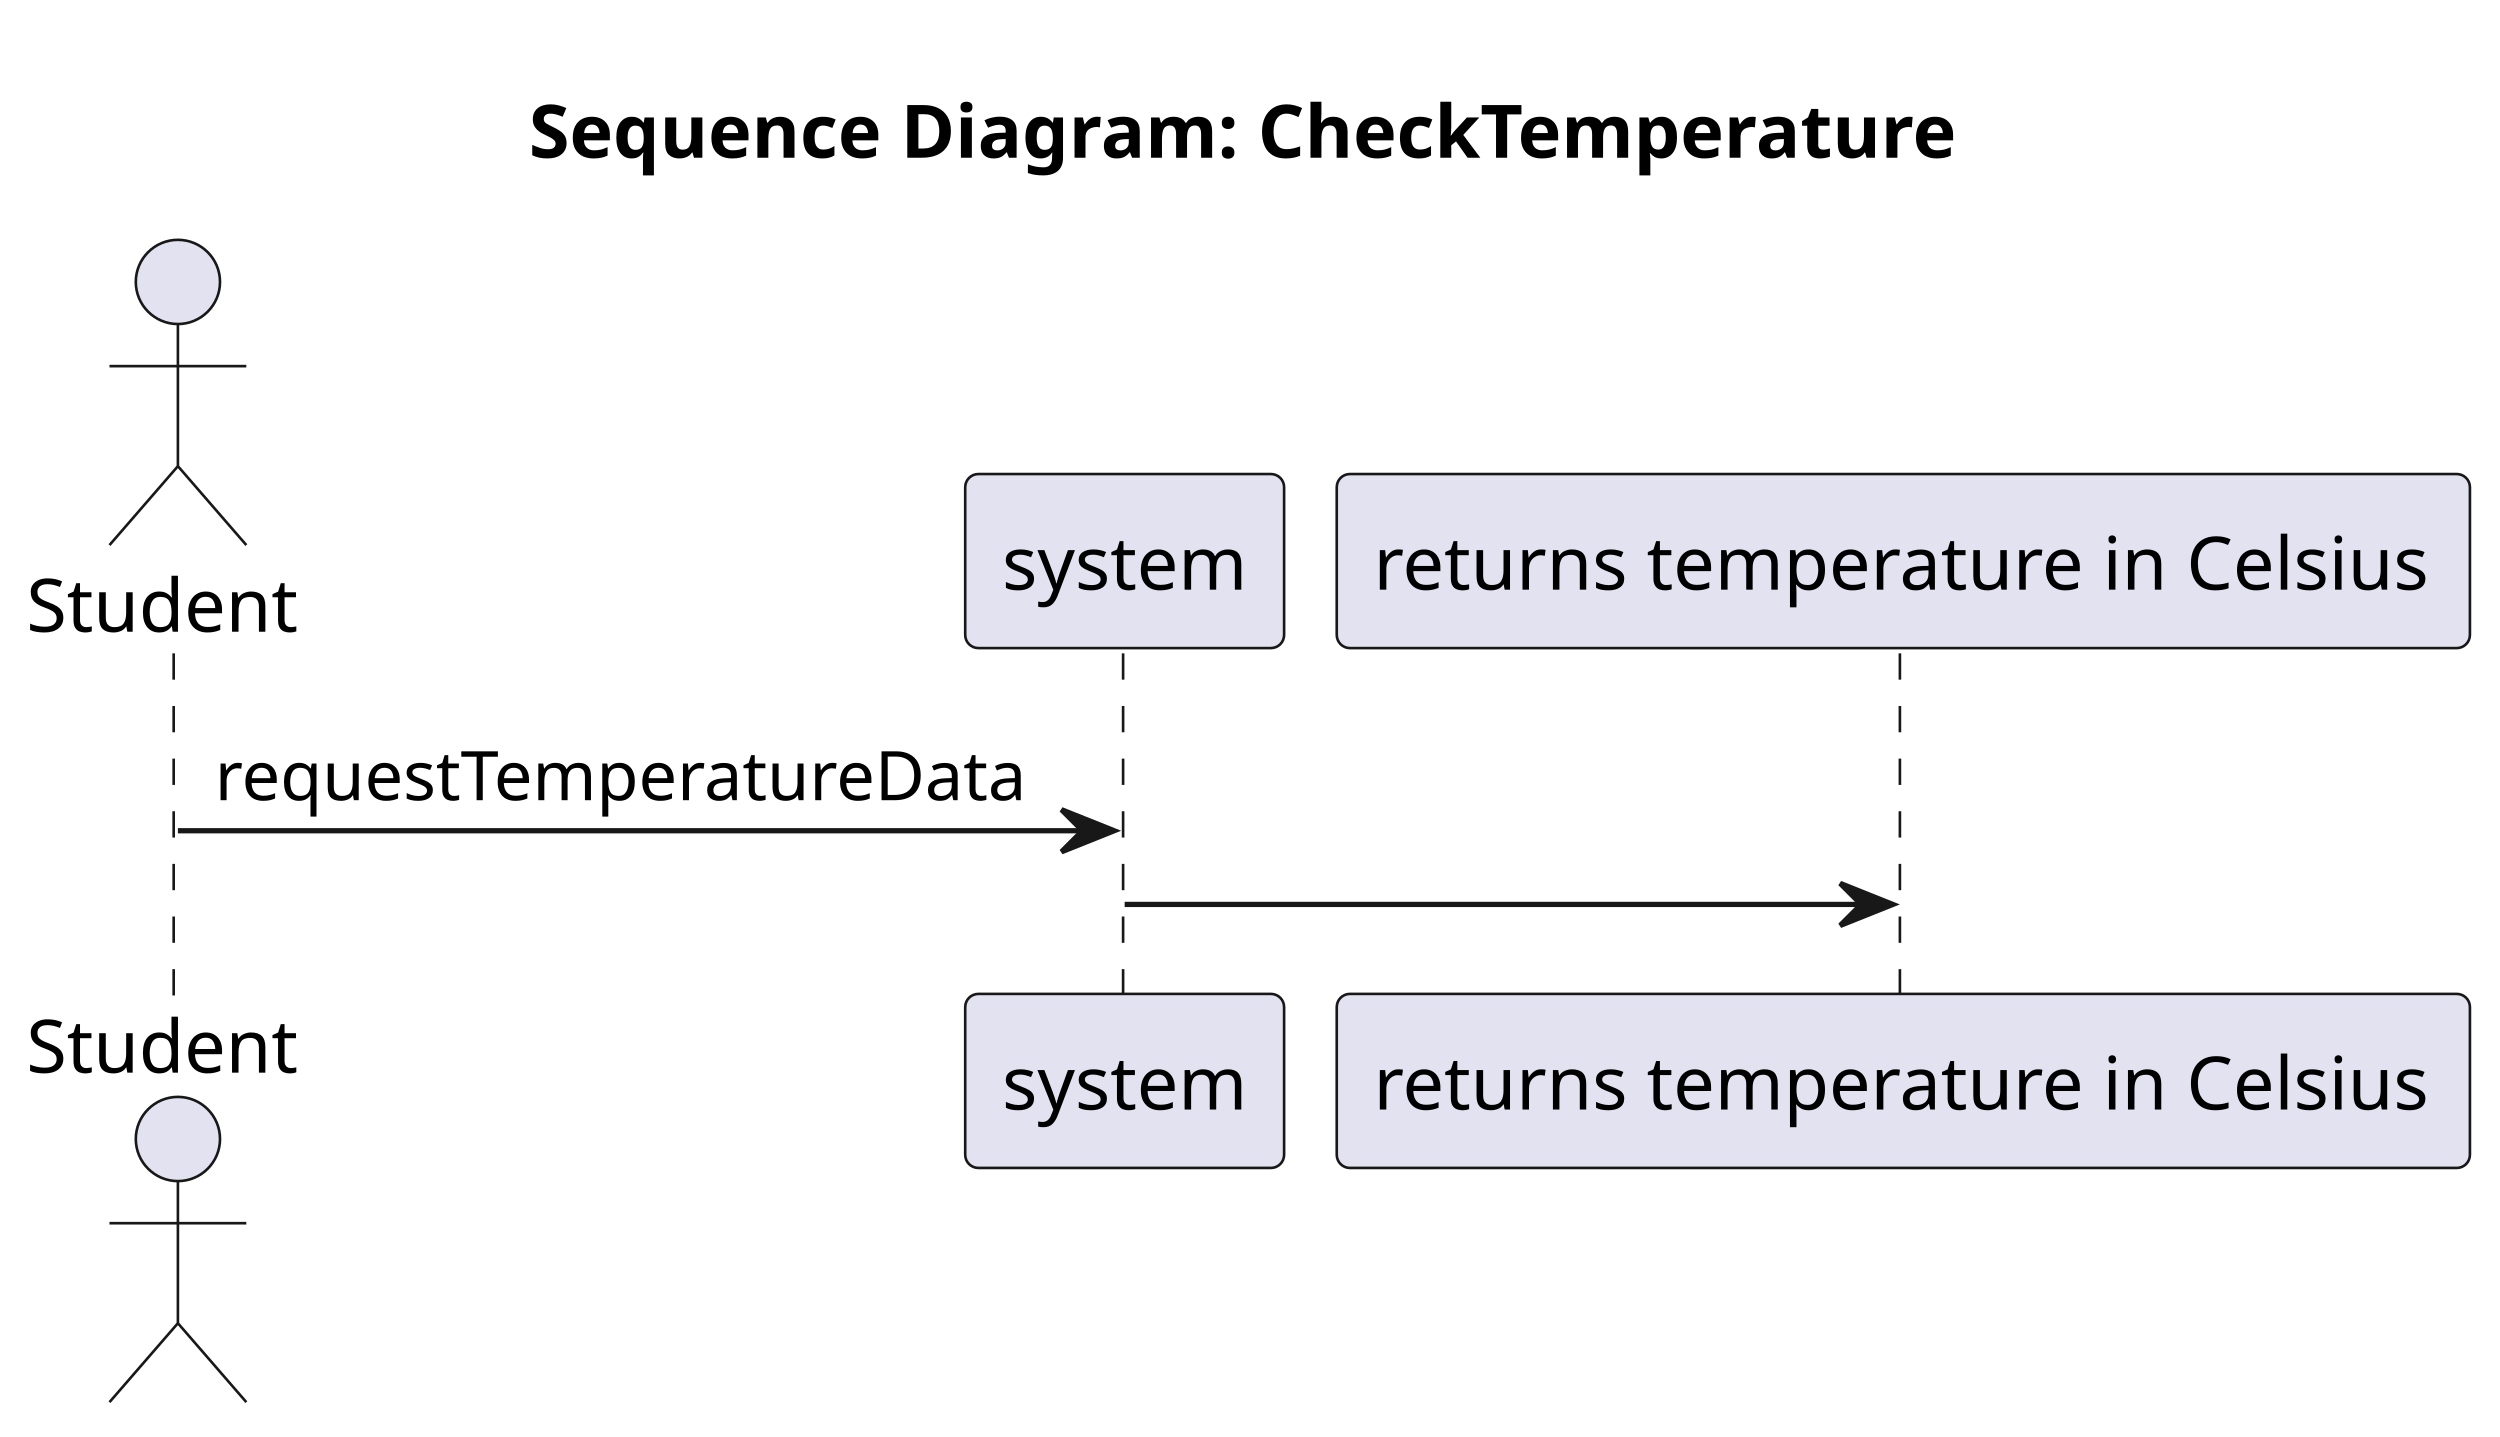
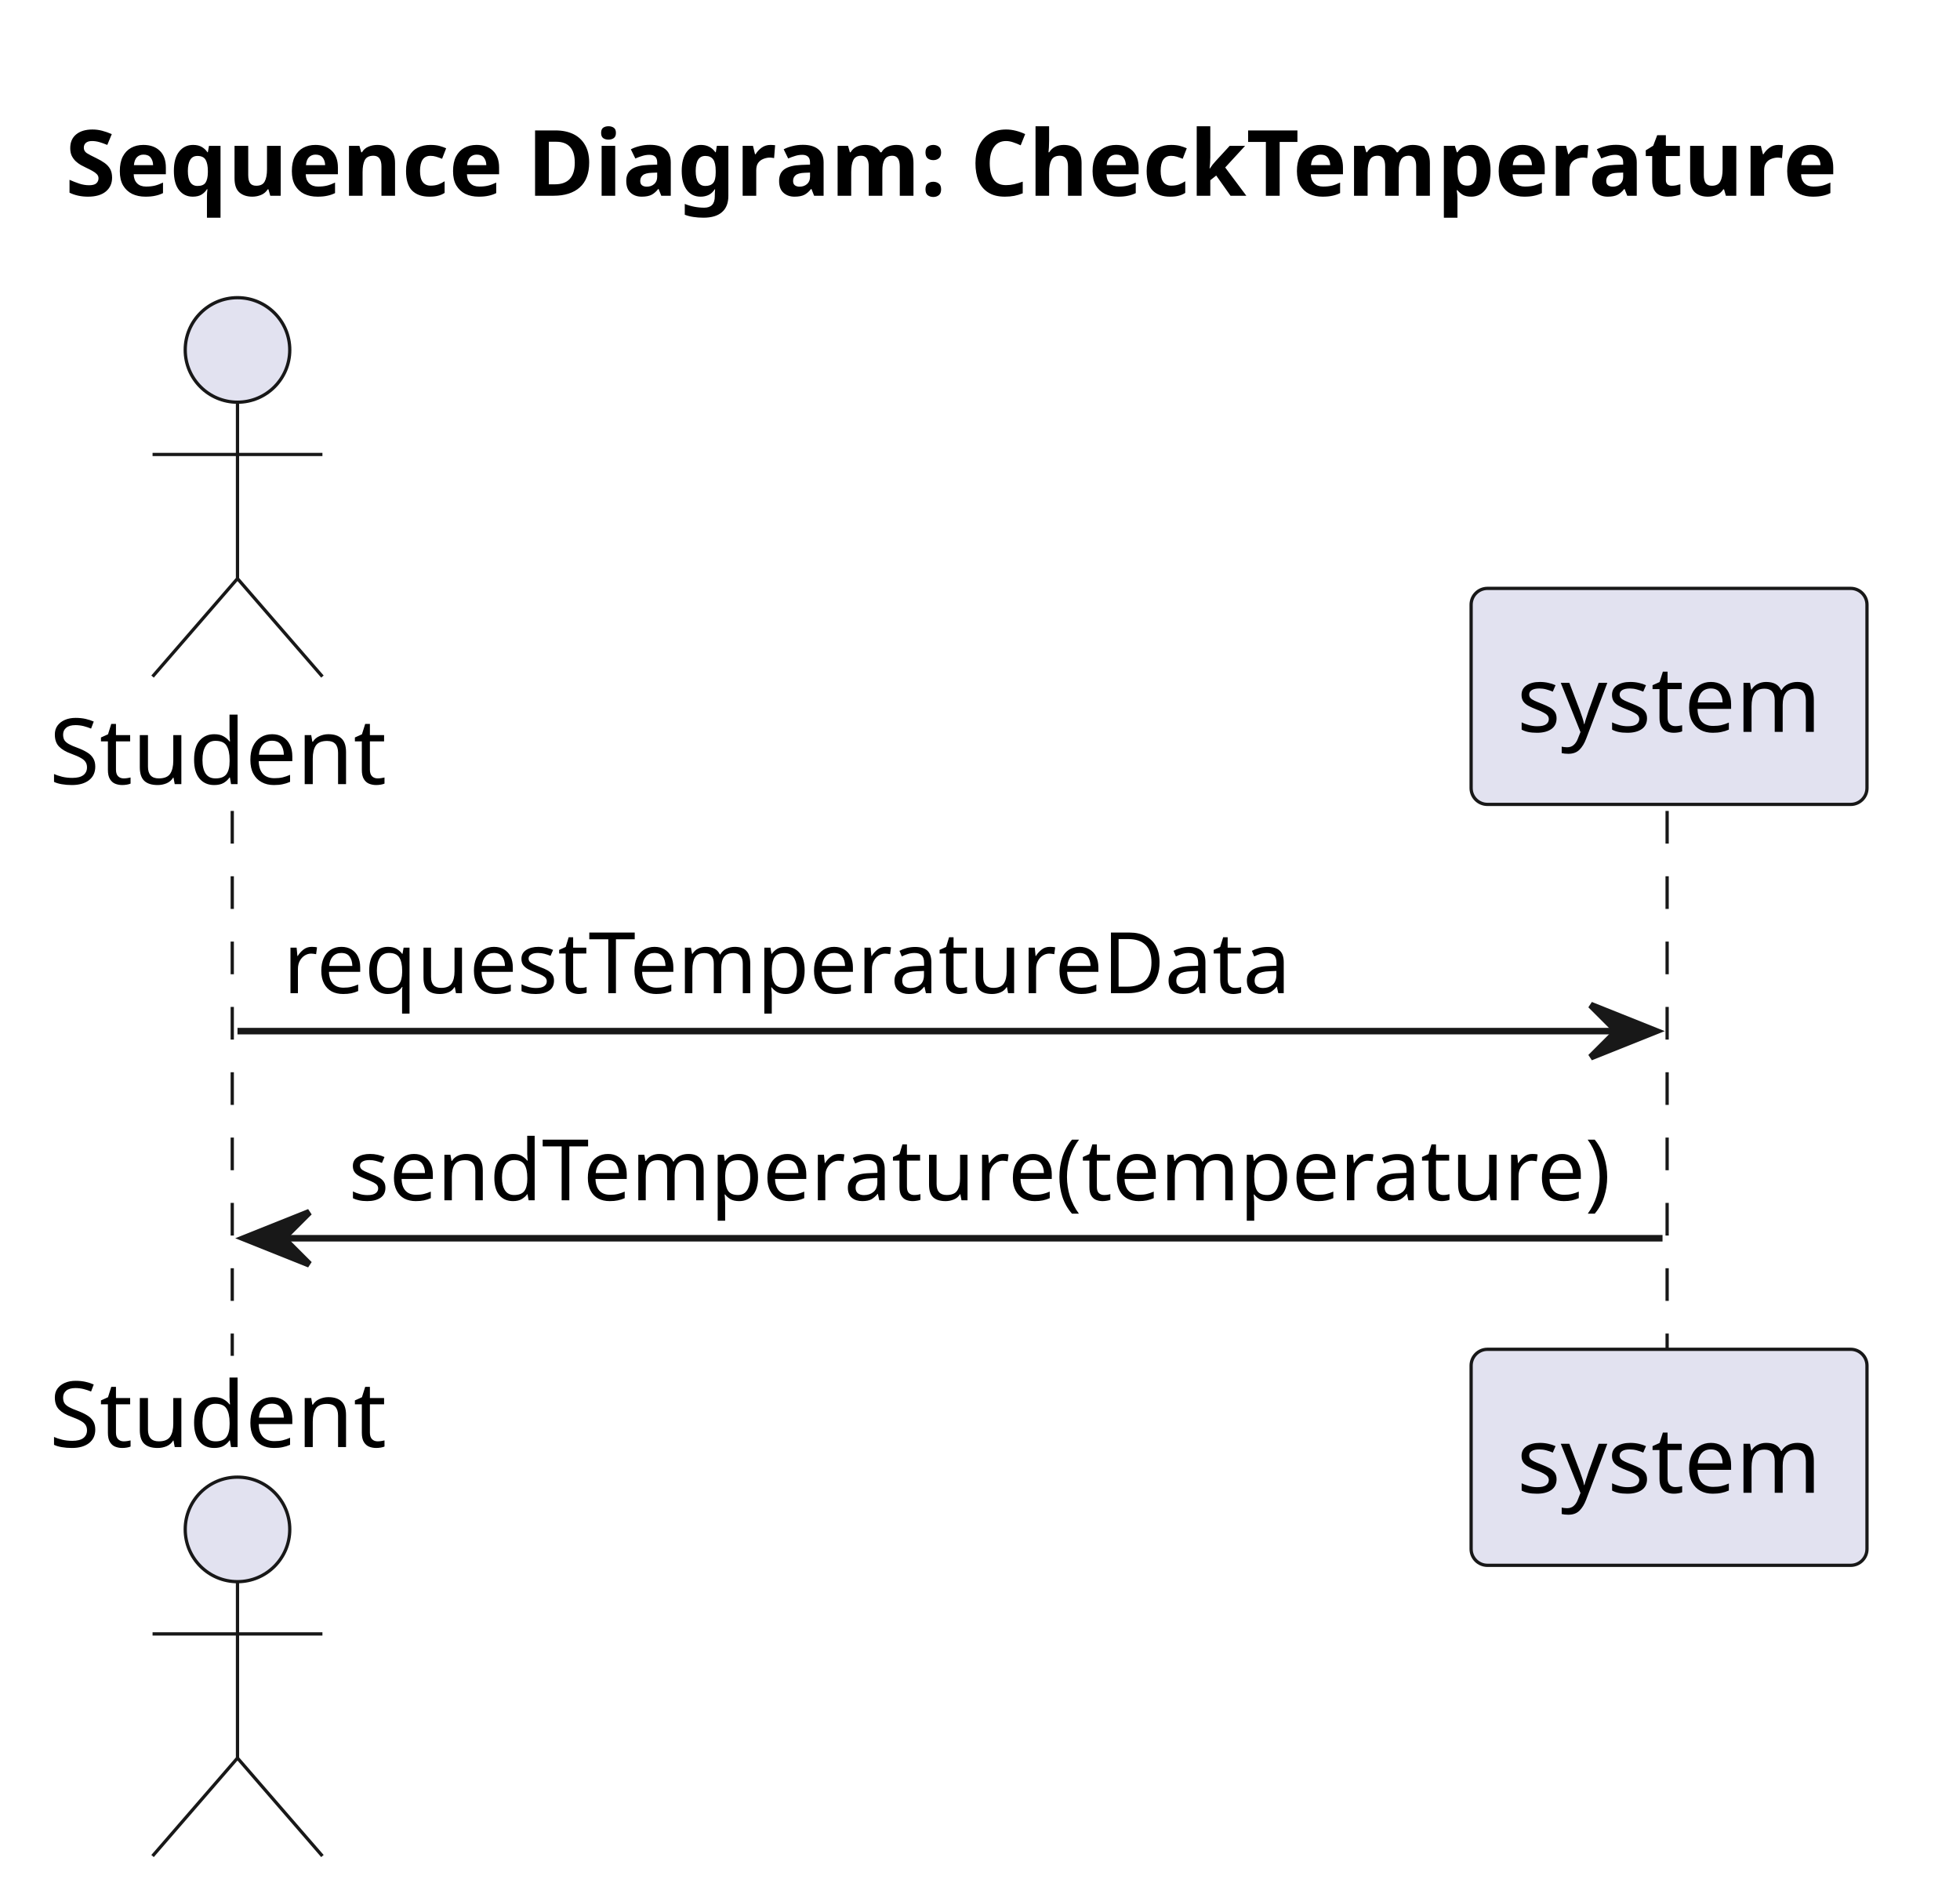
- <svg xmlns="http://www.w3.org/2000/svg" contentStyleType="text/css" data-diagram-type="SEQUENCE" height="273px" preserveAspectRatio="none" style="width:475px;height:273px;background:#FFFFFF;" version="1.1" viewBox="0 0 475 273" width="475px" zoomAndPan="magnify">
+ <svg xmlns="http://www.w3.org/2000/svg" contentStyleType="text/css" data-diagram-type="SEQUENCE" height="291px" preserveAspectRatio="none" style="width:300px;height:291px;background:#FFFFFF;" version="1.1" viewBox="0 0 300 291" width="300px" zoomAndPan="magnify">
  <defs />
  <g>
-     <text fill="#000000" font-family="sans-serif" font-size="14" font-weight="bold" lengthAdjust="spacing" textLength="272.313" x="100.487" y="29.966">Sequence Diagram: CheckTemperature</text>
+     <text fill="#000000" font-family="sans-serif" font-size="14" font-weight="bold" lengthAdjust="spacing" textLength="272.313" x="10" y="29.966">Sequence Diagram: CheckTemperature</text>
    <g class="participant-lifeline" data-entity-uid="part1" data-qualified-name="Actor" id="part1-lifeline">
      <g>
-         <rect fill="#000000" fill-opacity="0" height="65.706" width="8" x="29.802" y="124.136" />
-         <line style="stroke:#181818;stroke-width:0.5;stroke-dasharray:5,5;" x1="33" x2="33" y1="124.136" y2="189.842" />
+         <rect fill="#000000" fill-opacity="0" height="83.412" width="8" x="32.351" y="124.136" />
+         <line style="stroke:#181818;stroke-width:0.5;stroke-dasharray:5,5;" x1="35.549" x2="35.549" y1="124.136" y2="207.548" />
      </g>
    </g>
    <g class="participant-lifeline" data-entity-uid="part2" data-qualified-name="System" id="part2-lifeline">
      <g>
-         <rect fill="#000000" fill-opacity="0" height="65.706" width="8" x="209.685" y="124.136" />
-         <line style="stroke:#181818;stroke-width:0.5;stroke-dasharray:5,5;" x1="213.389" x2="213.389" y1="124.136" y2="189.842" />
-       </g>
-     </g>
-     <g class="participant-lifeline" data-entity-uid="part3" data-qualified-name="returns_temperature_in_Celsius" id="part3-lifeline">
-       <g>
-         <rect fill="#000000" fill-opacity="0" height="65.706" width="8" x="357.634" y="124.136" />
-         <line style="stroke:#181818;stroke-width:0.5;stroke-dasharray:5,5;" x1="360.981" x2="360.981" y1="124.136" y2="189.842" />
+         <rect fill="#000000" fill-opacity="0" height="83.412" width="8" x="251.468" y="124.136" />
+         <line style="stroke:#181818;stroke-width:0.5;stroke-dasharray:5,5;" x1="255.172" x2="255.172" y1="124.136" y2="207.548" />
      </g>
    </g>
    <g class="participant participant-head" data-entity-uid="part1" data-qualified-name="Actor" id="part1-head">
-       <text fill="#000000" font-family="sans-serif" font-size="14" lengthAdjust="spacing" textLength="51.604" x="5" y="120.034">Student</text>
-       <ellipse cx="33.802" cy="53.568" fill="#E2E2F0" rx="8" ry="8" style="stroke:#181818;stroke-width:0.5;" />
-       <path d="M33.802,61.568 L33.802,88.568 M20.802,69.568 L46.802,69.568 M33.802,88.568 L20.802,103.568 M33.802,88.568 L46.802,103.568" fill="none" style="stroke:#181818;stroke-width:0.5;" />
+       <text fill="#000000" font-family="sans-serif" font-size="14" lengthAdjust="spacing" textLength="51.604" x="7.549" y="120.034">Student</text>
+       <ellipse cx="36.351" cy="53.568" fill="#E2E2F0" rx="8" ry="8" style="stroke:#181818;stroke-width:0.5;" />
+       <path d="M36.351,61.568 L36.351,88.568 M23.351,69.568 L49.351,69.568 M36.351,88.568 L23.351,103.568 M36.351,88.568 L49.351,103.568" fill="none" style="stroke:#181818;stroke-width:0.5;" />
    </g>
    <g class="participant participant-tail" data-entity-uid="part1" data-qualified-name="Actor" id="part1-tail">
-       <text fill="#000000" font-family="sans-serif" font-size="14" lengthAdjust="spacing" textLength="51.604" x="5" y="203.808">Student</text>
-       <ellipse cx="33.802" cy="216.41" fill="#E2E2F0" rx="8" ry="8" style="stroke:#181818;stroke-width:0.5;" />
-       <path d="M33.802,224.41 L33.802,251.41 M20.802,232.41 L46.802,232.41 M33.802,251.41 L20.802,266.41 M33.802,251.41 L46.802,266.41" fill="none" style="stroke:#181818;stroke-width:0.5;" />
+       <text fill="#000000" font-family="sans-serif" font-size="14" lengthAdjust="spacing" textLength="51.604" x="7.549" y="221.514">Student</text>
+       <ellipse cx="36.351" cy="234.116" fill="#E2E2F0" rx="8" ry="8" style="stroke:#181818;stroke-width:0.5;" />
+       <path d="M36.351,242.116 L36.351,269.116 M23.351,250.116 L49.351,250.116 M36.351,269.116 L23.351,284.116 M36.351,269.116 L49.351,284.116" fill="none" style="stroke:#181818;stroke-width:0.5;" />
    </g>
    <g class="participant participant-head" data-entity-uid="part2" data-qualified-name="System" id="part2-head">
-       <rect fill="#E2E2F0" height="33.068" rx="2.5" ry="2.5" style="stroke:#181818;stroke-width:0.5;" width="60.592" x="183.389" y="90.068" />
-       <text fill="#000000" font-family="sans-serif" font-size="14" lengthAdjust="spacing" textLength="46.592" x="190.389" y="112.034">system</text>
+       <rect fill="#E2E2F0" height="33.068" rx="2.5" ry="2.5" style="stroke:#181818;stroke-width:0.5;" width="60.592" x="225.172" y="90.068" />
+       <text fill="#000000" font-family="sans-serif" font-size="14" lengthAdjust="spacing" textLength="46.592" x="232.172" y="112.034">system</text>
    </g>
    <g class="participant participant-tail" data-entity-uid="part2" data-qualified-name="System" id="part2-tail">
-       <rect fill="#E2E2F0" height="33.068" rx="2.5" ry="2.5" style="stroke:#181818;stroke-width:0.5;" width="60.592" x="183.389" y="188.842" />
-       <text fill="#000000" font-family="sans-serif" font-size="14" lengthAdjust="spacing" textLength="46.592" x="190.389" y="210.808">system</text>
-     </g>
-     <g class="participant participant-head" data-entity-uid="part3" data-qualified-name="returns_temperature_in_Celsius" id="part3-head">
-       <rect fill="#E2E2F0" height="33.068" rx="2.5" ry="2.5" style="stroke:#181818;stroke-width:0.5;" width="215.305" x="253.981" y="90.068" />
-       <text fill="#000000" font-family="sans-serif" font-size="14" lengthAdjust="spacing" textLength="201.305" x="260.981" y="112.034">returns temperature in Celsius</text>
-     </g>
-     <g class="participant participant-tail" data-entity-uid="part3" data-qualified-name="returns_temperature_in_Celsius" id="part3-tail">
-       <rect fill="#E2E2F0" height="33.068" rx="2.5" ry="2.5" style="stroke:#181818;stroke-width:0.5;" width="215.305" x="253.981" y="188.842" />
-       <text fill="#000000" font-family="sans-serif" font-size="14" lengthAdjust="spacing" textLength="201.305" x="260.981" y="210.808">returns temperature in Celsius</text>
+       <rect fill="#E2E2F0" height="33.068" rx="2.5" ry="2.5" style="stroke:#181818;stroke-width:0.5;" width="60.592" x="225.172" y="206.548" />
+       <text fill="#000000" font-family="sans-serif" font-size="14" lengthAdjust="spacing" textLength="46.592" x="232.172" y="228.514">system</text>
    </g>
    <g class="message" data-entity-1="part1" data-entity-2="part2" id="msg1">
-       <polygon fill="#181818" points="201.685,153.842,211.685,157.842,201.685,161.842,205.685,157.842" style="stroke:#181818;stroke-width:1;" />
-       <line style="stroke:#181818;stroke-width:1;" x1="33.802" x2="207.685" y1="157.842" y2="157.842" />
-       <text fill="#000000" font-family="sans-serif" font-size="13" lengthAdjust="spacing" textLength="155.883" x="40.802" y="152.033">requestTemperatureData</text>
+       <polygon fill="#181818" points="243.468,153.842,253.468,157.842,243.468,161.842,247.468,157.842" style="stroke:#181818;stroke-width:1;" />
+       <line style="stroke:#181818;stroke-width:1;" x1="36.351" x2="249.468" y1="157.842" y2="157.842" />
+       <text fill="#000000" font-family="sans-serif" font-size="13" lengthAdjust="spacing" textLength="155.883" x="43.351" y="152.033">requestTemperatureData</text>
    </g>
-     <g class="message" data-entity-1="part2" data-entity-2="part3" id="msg2">
-       <polygon fill="#181818" points="349.634,167.842,359.634,171.842,349.634,175.842,353.634,171.842" style="stroke:#181818;stroke-width:1;" />
-       <line style="stroke:#181818;stroke-width:1;" x1="213.685" x2="355.634" y1="171.842" y2="171.842" />
+     <g class="message" data-entity-1="part2" data-entity-2="part1" id="msg2">
+       <polygon fill="#181818" points="47.351,185.548,37.351,189.548,47.351,193.548,43.351,189.548" style="stroke:#181818;stroke-width:1;" />
+       <line style="stroke:#181818;stroke-width:1;" x1="41.351" x2="254.468" y1="189.548" y2="189.548" />
+       <text fill="#000000" font-family="sans-serif" font-size="13" lengthAdjust="spacing" textLength="195.117" x="53.351" y="183.739">sendTemperature(temperature)</text>
    </g>
  </g>
</svg>
